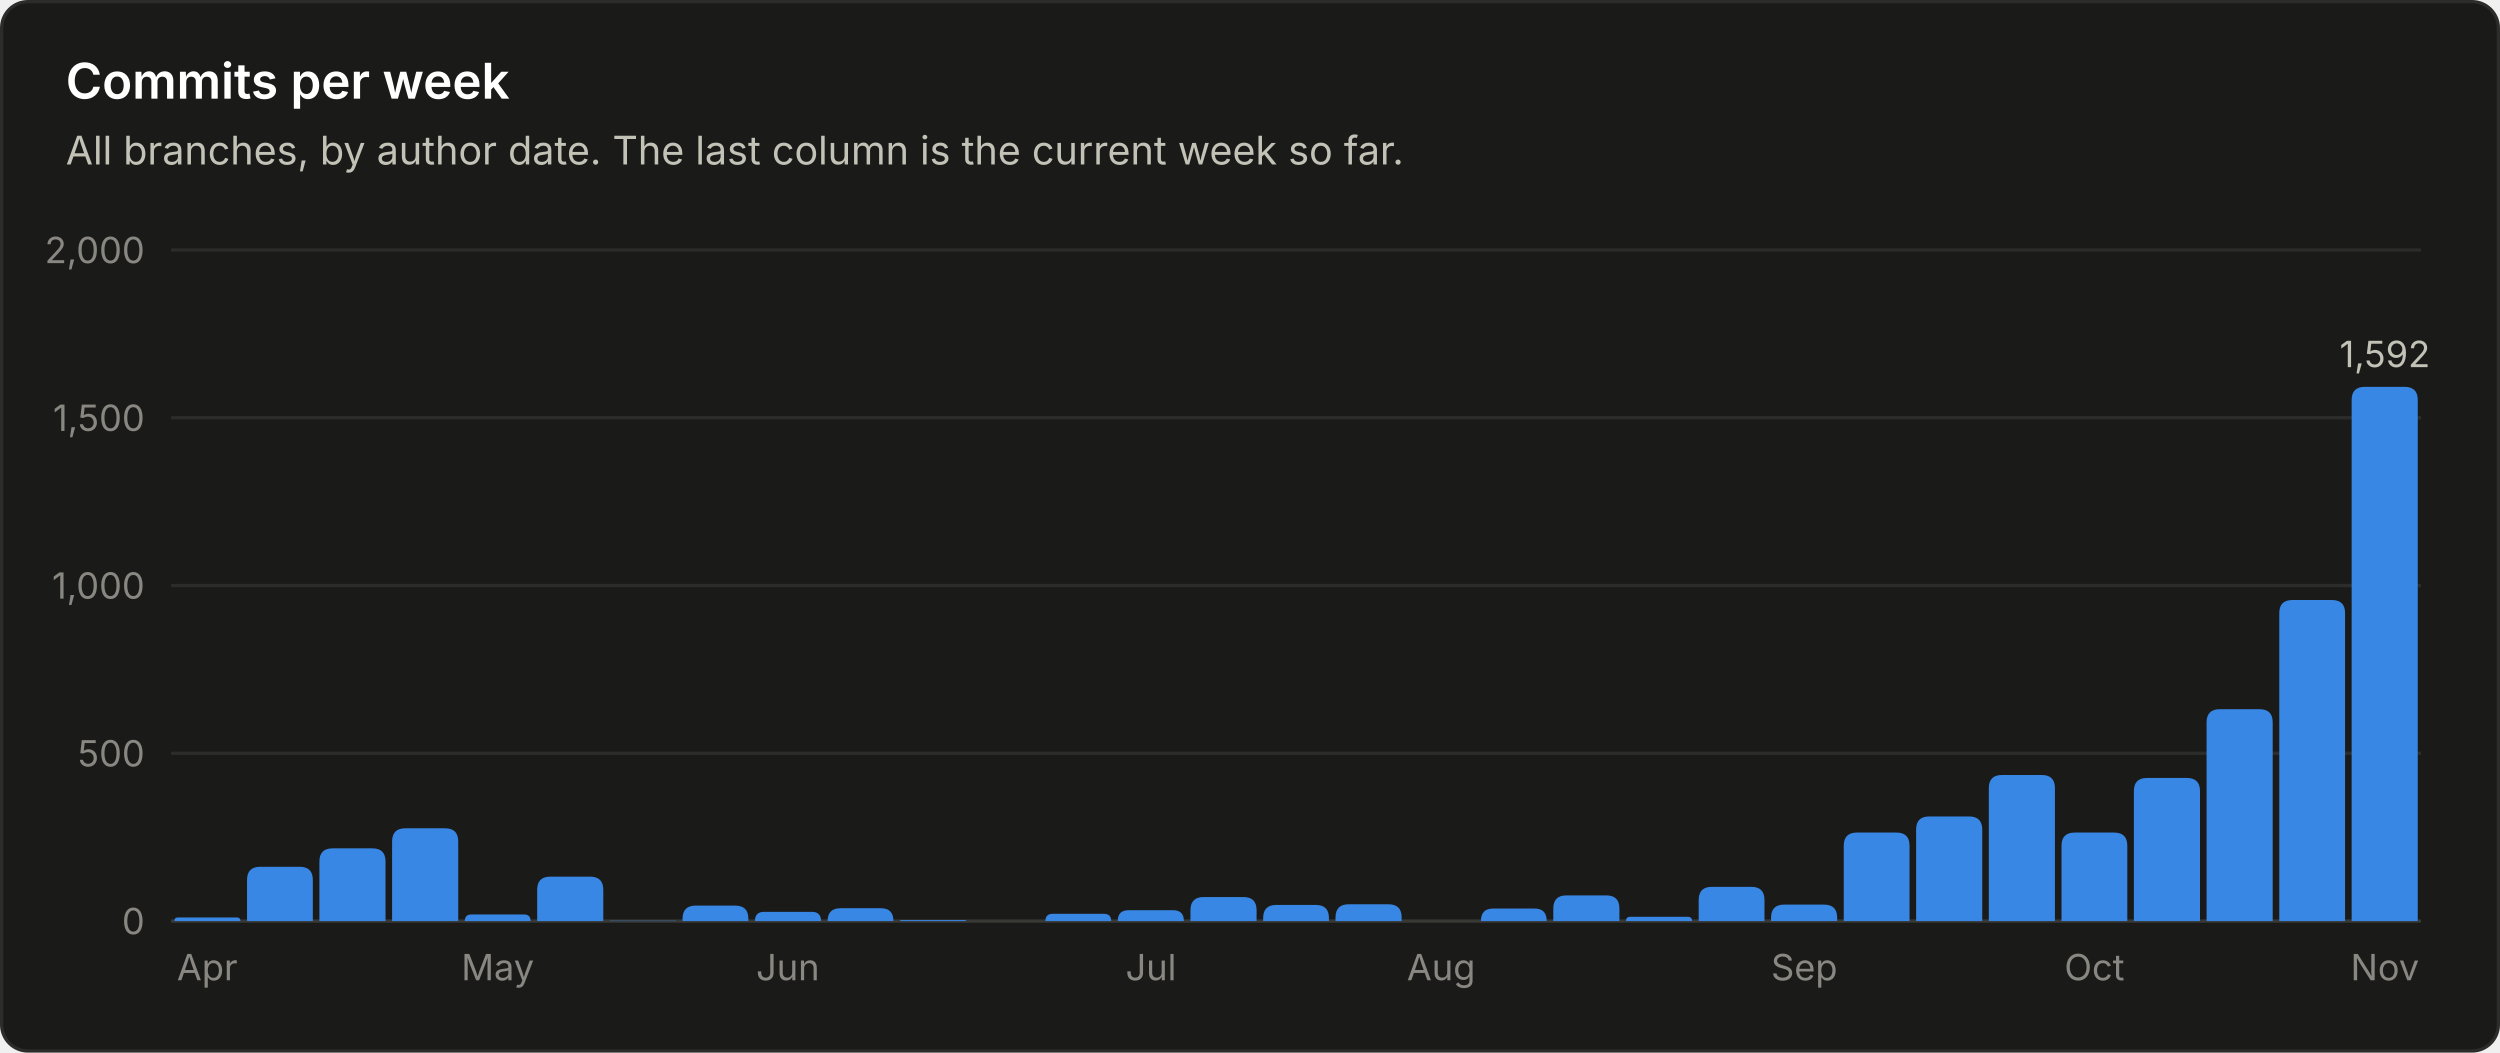
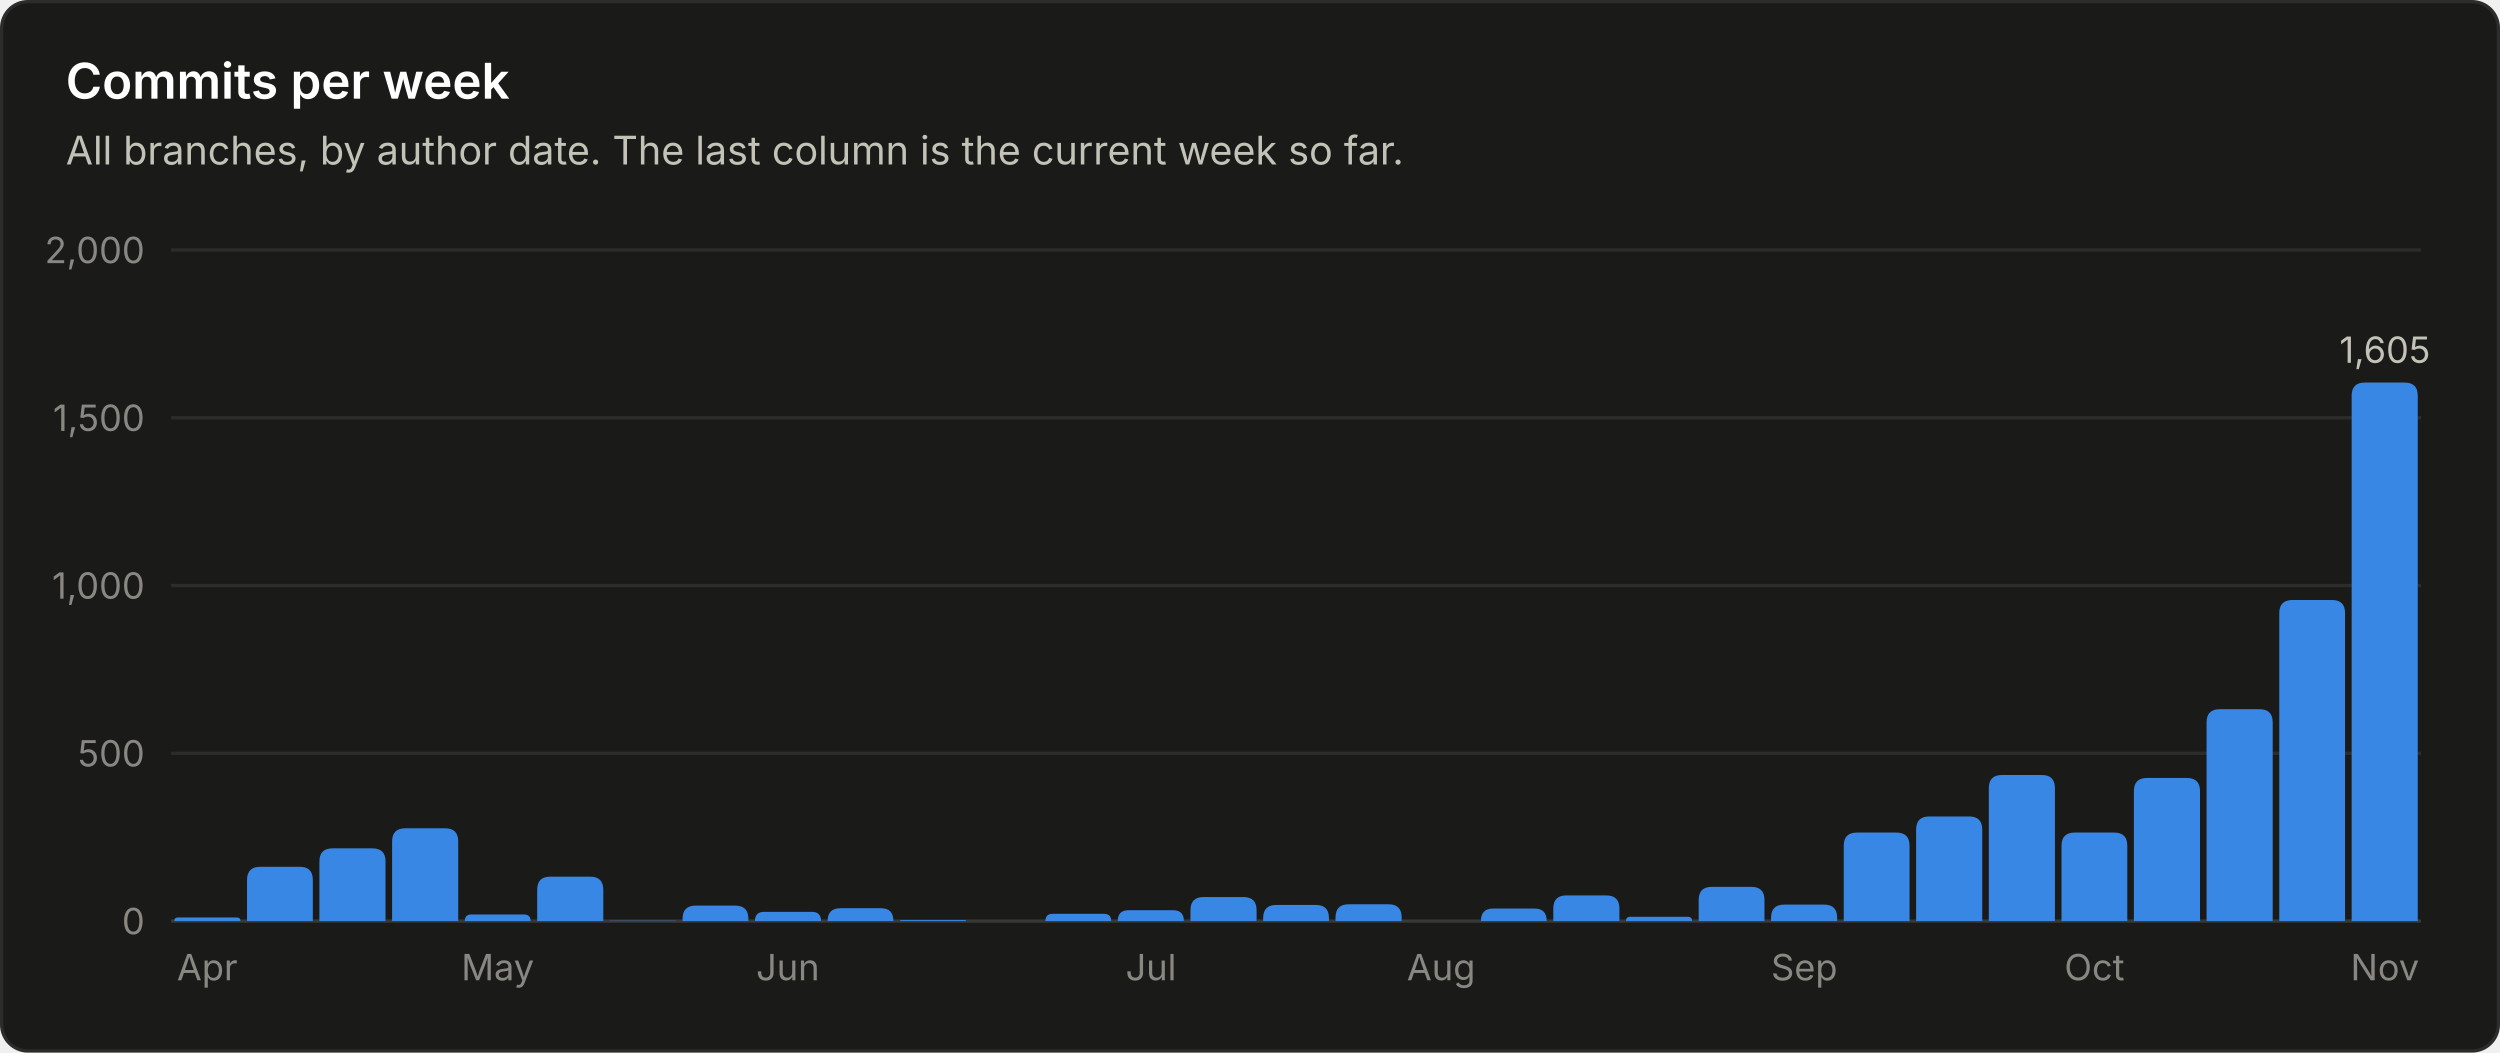
<svg xmlns="http://www.w3.org/2000/svg" viewBox="0 0 760 320" width="760" height="320" role="img" font-family="system-ui, -apple-system, 'Segoe UI', sans-serif">
  <rect x="0.5" y="0.5" width="759" height="319" rx="8" fill="#1a1a19" stroke="#2c2c2a" />
  <text x="20.0" y="30.0" fill="#ffffff" font-size="15" font-weight="600" text-anchor="start">Commits per week</text>
  <text x="20.0" y="50.0" fill="#c3c2b7" font-size="12" font-weight="400" text-anchor="start">All branches, by author date. The last column is the current week so far.</text>
  <line x1="52" y1="280.0" x2="736" y2="280.0" stroke="#383835" stroke-width="1" />
  <text x="44.0" y="284.0" fill="#898781" font-size="11" font-weight="400" text-anchor="end">0</text>
  <line x1="52" y1="229.0" x2="736" y2="229.0" stroke="#2c2c2a" stroke-width="1" />
  <text x="44.0" y="233.0" fill="#898781" font-size="11" font-weight="400" text-anchor="end">500</text>
  <line x1="52" y1="178.0" x2="736" y2="178.0" stroke="#2c2c2a" stroke-width="1" />
  <text x="44.0" y="182.0" fill="#898781" font-size="11" font-weight="400" text-anchor="end">1,000</text>
  <line x1="52" y1="127.0" x2="736" y2="127.0" stroke="#2c2c2a" stroke-width="1" />
  <text x="44.0" y="131.0" fill="#898781" font-size="11" font-weight="400" text-anchor="end">1,500</text>
  <line x1="52" y1="76.0" x2="736" y2="76.0" stroke="#2c2c2a" stroke-width="1" />
  <text x="44.0" y="80.0" fill="#898781" font-size="11" font-weight="400" text-anchor="end">2,000</text>
  <path d="M53.0 280.0 V280.0 Q53.0 278.9 54.1 278.9 H71.9 Q73.1 278.9 73.1 280.0 V280.0 Z" fill="#3987e5" />
  <text x="63.0" y="298.0" fill="#898781" font-size="11" font-weight="400" text-anchor="middle">Apr</text>
  <path d="M75.1 280.0 V267.5 Q75.1 263.5 79.1 263.5 H91.1 Q95.1 263.5 95.1 267.5 V280.0 Z" fill="#3987e5" />
  <path d="M97.1 280.0 V261.9 Q97.1 257.9 101.1 257.9 H113.2 Q117.2 257.9 117.2 261.9 V280.0 Z" fill="#3987e5" />
  <path d="M119.2 280.0 V255.8 Q119.2 251.8 123.2 251.8 H135.3 Q139.3 251.8 139.3 255.8 V280.0 Z" fill="#3987e5" />
  <path d="M141.3 280.0 V280.0 Q141.3 278.0 143.3 278.0 H159.3 Q161.3 278.0 161.3 280.0 V280.0 Z" fill="#3987e5" />
  <text x="151.3" y="298.0" fill="#898781" font-size="11" font-weight="400" text-anchor="middle">May</text>
  <path d="M163.3 280.0 V270.5 Q163.3 266.5 167.3 266.5 H179.4 Q183.4 266.5 183.4 270.5 V280.0 Z" fill="#3987e5" />
  <path d="M185.4 280.0 V280.0 Q185.4 279.9 185.5 279.9 H205.3 Q205.5 279.9 205.5 280.0 V280.0 Z" fill="#3987e5" />
  <path d="M207.5 280.0 V279.3 Q207.5 275.3 211.5 275.3 H223.5 Q227.5 275.3 227.5 279.3 V280.0 Z" fill="#3987e5" />
  <path d="M229.5 280.0 V280.0 Q229.5 277.2 232.3 277.2 H246.8 Q249.6 277.2 249.6 280.0 V280.0 Z" fill="#3987e5" />
  <text x="239.5" y="298.0" fill="#898781" font-size="11" font-weight="400" text-anchor="middle">Jun</text>
  <path d="M251.6 280.0 V280.0 Q251.6 276.1 255.5 276.1 H267.8 Q271.6 276.1 271.6 280.0 V280.0 Z" fill="#3987e5" />
  <path d="M273.6 280.0 V280.0 Q273.6 279.7 274.0 279.7 H293.4 Q293.7 279.7 293.7 280.0 V280.0 Z" fill="#3987e5" />
  <path d="M317.8 280.0 V280.0 Q317.8 277.8 320.0 277.8 H335.6 Q337.8 277.8 337.8 280.0 V280.0 Z" fill="#3987e5" />
  <path d="M339.8 280.0 V280.0 Q339.8 276.7 343.1 276.7 H356.6 Q359.9 276.7 359.9 280.0 V280.0 Z" fill="#3987e5" />
  <text x="349.9" y="298.0" fill="#898781" font-size="11" font-weight="400" text-anchor="middle">Jul</text>
  <path d="M361.9 280.0 V276.7 Q361.9 272.7 365.9 272.7 H378.0 Q382.0 272.7 382.0 276.7 V280.0 Z" fill="#3987e5" />
  <path d="M384.0 280.0 V279.1 Q384.0 275.1 388.0 275.1 H400.0 Q404.0 275.1 404.0 279.1 V280.0 Z" fill="#3987e5" />
  <path d="M406.0 280.0 V278.9 Q406.0 274.9 410.0 274.9 H422.1 Q426.1 274.9 426.1 278.9 V280.0 Z" fill="#3987e5" />
  <text x="438.1" y="298.0" fill="#898781" font-size="11" font-weight="400" text-anchor="middle">Aug</text>
  <path d="M450.2 280.0 V280.0 Q450.2 276.2 453.9 276.2 H466.5 Q470.2 276.2 470.2 280.0 V280.0 Z" fill="#3987e5" />
  <path d="M472.2 280.0 V276.2 Q472.2 272.2 476.2 272.2 H488.3 Q492.3 272.2 492.3 276.2 V280.0 Z" fill="#3987e5" />
  <path d="M494.3 280.0 V280.0 Q494.3 278.7 495.6 278.7 H513.0 Q514.4 278.7 514.4 280.0 V280.0 Z" fill="#3987e5" />
  <path d="M516.4 280.0 V273.6 Q516.4 269.6 520.4 269.6 H532.4 Q536.4 269.6 536.4 273.6 V280.0 Z" fill="#3987e5" />
  <path d="M538.4 280.0 V279.0 Q538.4 275.0 542.4 275.0 H554.5 Q558.5 275.0 558.5 279.0 V280.0 Z" fill="#3987e5" />
  <text x="548.5" y="298.0" fill="#898781" font-size="11" font-weight="400" text-anchor="middle">Sep</text>
  <path d="M560.5 280.0 V257.1 Q560.5 253.1 564.5 253.1 H576.5 Q580.5 253.1 580.5 257.1 V280.0 Z" fill="#3987e5" />
  <path d="M582.5 280.0 V252.2 Q582.5 248.2 586.5 248.2 H598.6 Q602.6 248.2 602.6 252.2 V280.0 Z" fill="#3987e5" />
  <path d="M604.6 280.0 V239.6 Q604.6 235.6 608.6 235.6 H620.7 Q624.7 235.6 624.7 239.6 V280.0 Z" fill="#3987e5" />
  <path d="M626.7 280.0 V257.1 Q626.7 253.1 630.7 253.1 H642.7 Q646.7 253.1 646.7 257.1 V280.0 Z" fill="#3987e5" />
  <text x="636.7" y="298.0" fill="#898781" font-size="11" font-weight="400" text-anchor="middle">Oct</text>
  <path d="M648.7 280.0 V240.5 Q648.7 236.5 652.7 236.5 H664.8 Q668.8 236.5 668.8 240.5 V280.0 Z" fill="#3987e5" />
  <path d="M670.8 280.0 V219.6 Q670.8 215.6 674.8 215.6 H686.9 Q690.9 215.6 690.9 219.6 V280.0 Z" fill="#3987e5" />
  <path d="M692.9 280.0 V186.4 Q692.9 182.4 696.9 182.4 H708.9 Q712.9 182.4 712.9 186.4 V280.0 Z" fill="#3987e5" />
-   <path d="M714.9 280.0 V121.6 Q714.9 117.6 718.9 117.6 H731.0 Q735.0 117.6 735.0 121.6 V280.0 Z" fill="#3987e5" />
-   <text x="725.0" y="111.6" fill="#c3c2b7" font-size="11" font-weight="400" text-anchor="middle">1,592</text>
+   <path d="M714.9 280.0 V120.3 Q714.9 116.3 718.9 116.3 H731.0 Q735.0 116.3 735.0 120.3 V280.0 Z" fill="#3987e5" />
+   <text x="725.0" y="110.3" fill="#c3c2b7" font-size="11" font-weight="400" text-anchor="middle">1,605</text>
  <text x="725.0" y="298.0" fill="#898781" font-size="11" font-weight="400" text-anchor="middle">Nov</text>
</svg>
